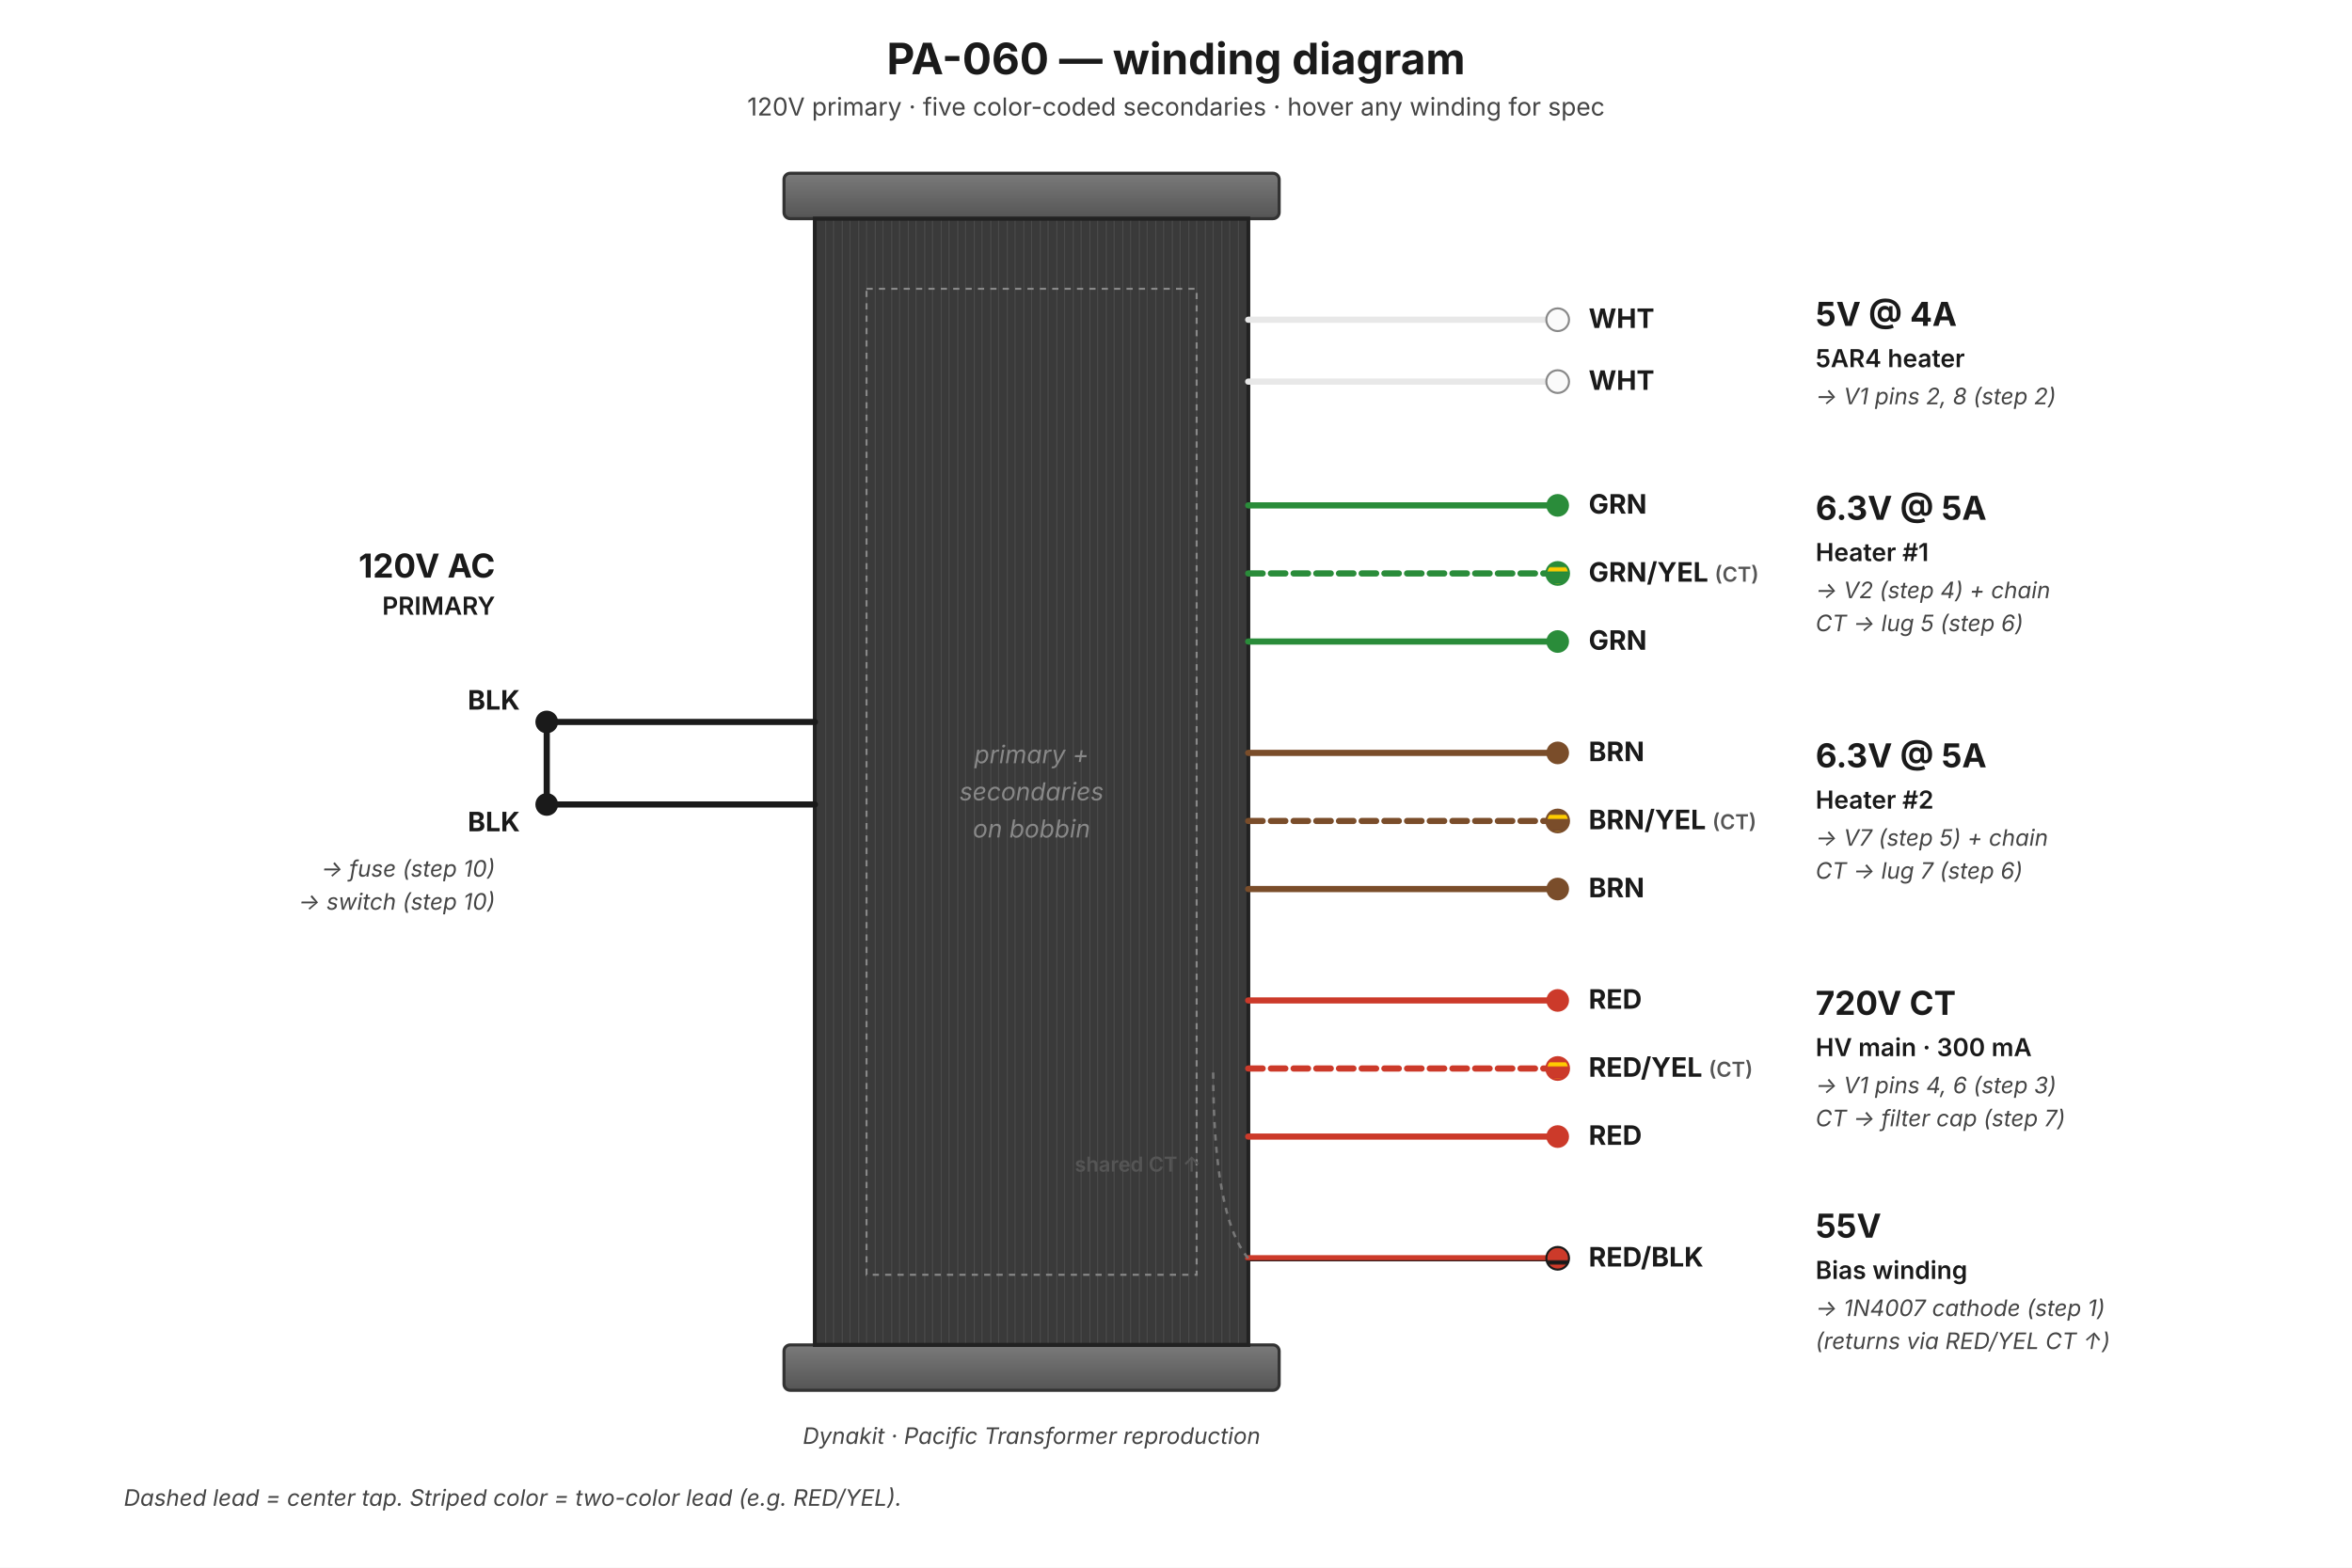
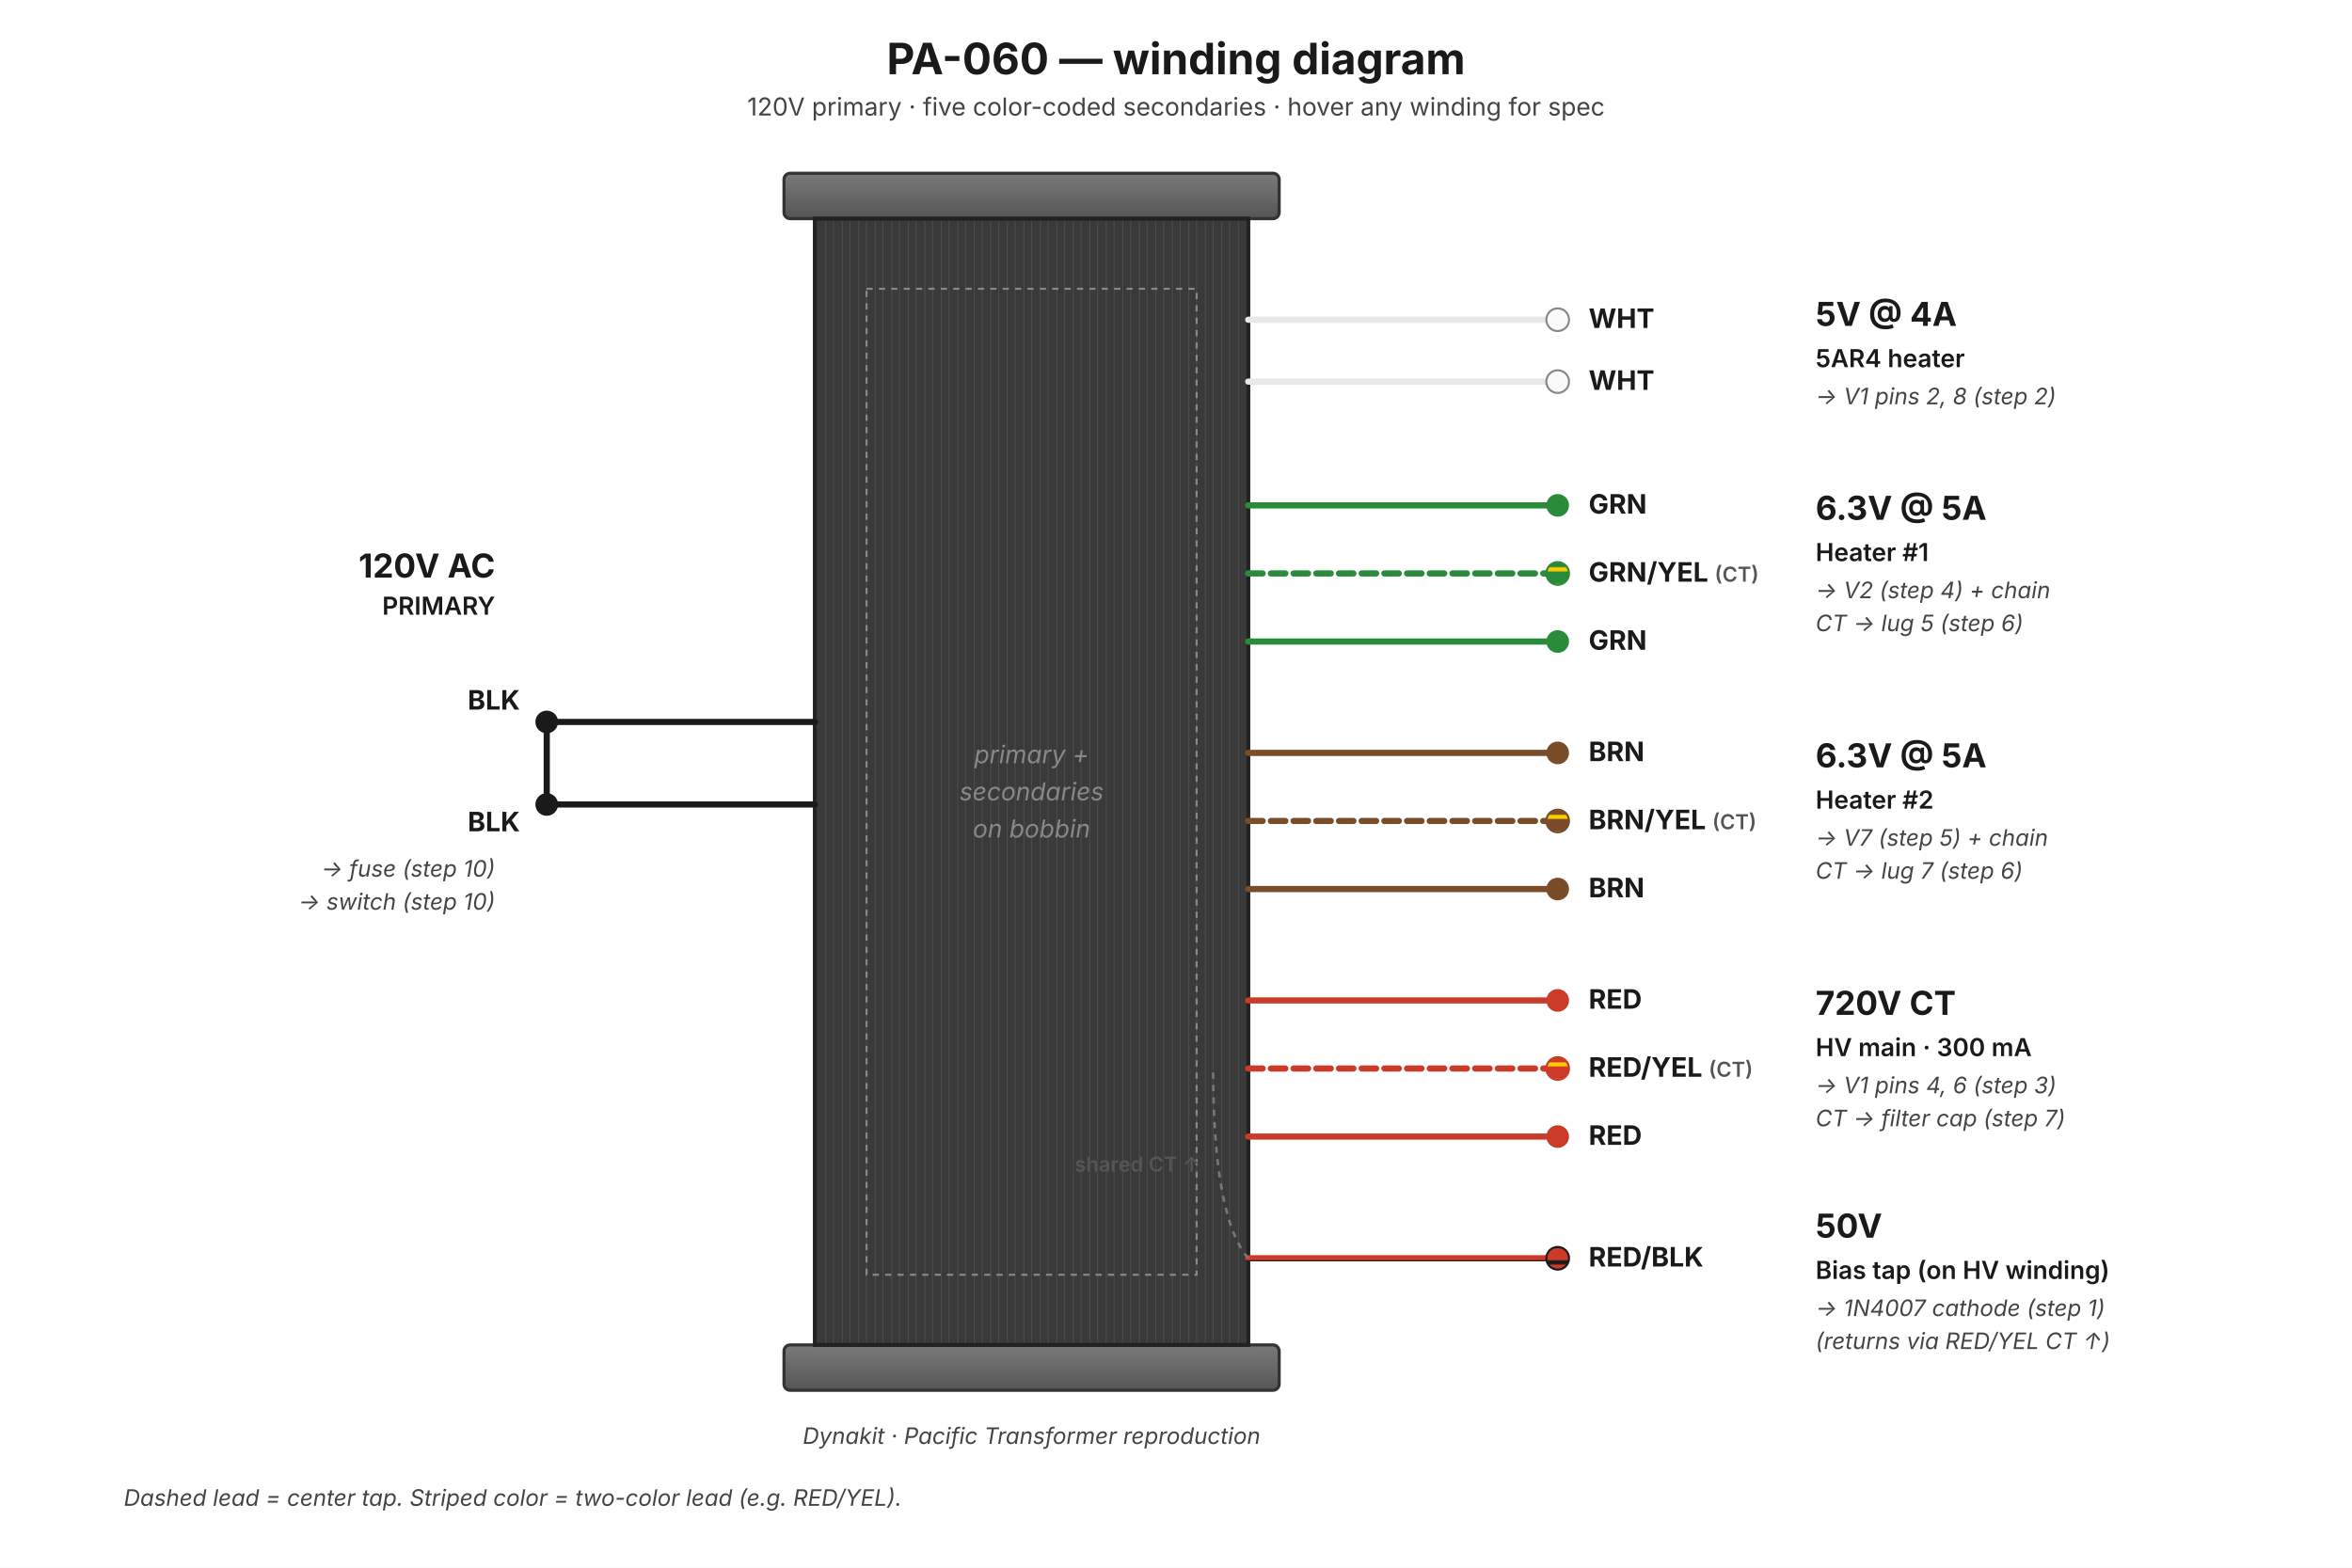
<svg xmlns="http://www.w3.org/2000/svg" viewBox="0 0 1140 760" role="img" aria-labelledby="pa060-title pa060-desc" font-family="Inter, system-ui, sans-serif">
  <style>
    .lead-group { cursor: help; }
    .lead-group:hover .lead { stroke-width: 5; }
    .lead-group:hover .voltage { font-size: 17px; }
    .lead { stroke-width: 3; fill: none; stroke-linecap: round; }
    .lead-dot { r: 5.5; }
    .lead-name { font-size: 13px; font-weight: 700; }
    .lead-sub { font-size: 10px; font-weight: 600; fill: #555; }
    .voltage { font-size: 16px; font-weight: 700; }
    .purpose { font-size: 12px; font-weight: 600; }
    .target { font-size: 11px; font-style: italic; }
    .ct-line { stroke-dasharray: 7 4; }
    .header { font-size: 21px; font-weight: 700; }
    .subhead { font-size: 12px; }
    .footer { font-size: 11px; font-style: italic; }
    .ct-shared { stroke: #777; stroke-width: 1.2; fill: none; stroke-dasharray: 3 3; }

    .voltage, .purpose, .lead-name { fill: #1a1a1a; }
    .target, .footer { fill: #444; }
    .subhead { fill: #444; }
    .header { fill: #1a1a1a; }

    .bobbin-note { fill: #888; font-style: italic; font-size: 12px; }
    .bobbin-window { stroke: #888; }
  </style>
  <defs>
    <pattern id="lamination" patternUnits="userSpaceOnUse" width="8" height="8">
      <rect width="8" height="8" fill="#3a3a3a" />
      <line x1="0" y1="0" x2="0" y2="8" stroke="#5a5a5a" stroke-width="0.5" />
      <line x1="4" y1="0" x2="4" y2="8" stroke="#4a4a4a" stroke-width="0.5" />
    </pattern>
    <linearGradient id="endbell" x1="0" x2="0" y1="0" y2="1">
      <stop offset="0" stop-color="#7a7a7a" />
      <stop offset="1" stop-color="#555" />
    </linearGradient>
    <pattern id="redyel" patternUnits="userSpaceOnUse" width="8" height="8">
      <rect width="8" height="8" fill="#cc3a2a" />
      <line x1="0" y1="4" x2="8" y2="4" stroke="#ffcc00" stroke-width="2" />
    </pattern>
    <pattern id="grnyel" patternUnits="userSpaceOnUse" width="8" height="8">
      <rect width="8" height="8" fill="#2a8c3a" />
      <line x1="0" y1="4" x2="8" y2="4" stroke="#ffcc00" stroke-width="2" />
    </pattern>
    <pattern id="brnyel" patternUnits="userSpaceOnUse" width="8" height="8">
      <rect width="8" height="8" fill="#7a4d2a" />
      <line x1="0" y1="4" x2="8" y2="4" stroke="#ffcc00" stroke-width="2" />
    </pattern>
    <pattern id="redblk" patternUnits="userSpaceOnUse" width="8" height="8">
      <rect width="8" height="8" fill="#cc3a2a" />
      <line x1="0" y1="4" x2="8" y2="4" stroke="#1a1a1a" stroke-width="2" />
    </pattern>
  </defs>
  <rect width="1140" height="760" fill="#ffffff" />
  <text class="header" x="570" y="36" text-anchor="middle">PA-060 — winding diagram</text>
  <text class="subhead" x="570" y="56" text-anchor="middle">120V primary · five color-coded secondaries · hover any winding for spec</text>
  <rect x="380" y="84" width="240" height="22" rx="3" fill="url(#endbell)" stroke="#333" stroke-width="1.5" />
  <rect x="380" y="652" width="240" height="22" rx="3" fill="url(#endbell)" stroke="#333" stroke-width="1.5" />
  <rect x="395" y="106" width="210" height="546" fill="url(#lamination)" stroke="#222" stroke-width="2" />
  <rect class="bobbin-window" x="420" y="140" width="160" height="478" fill="none" stroke-width="1" stroke-dasharray="3,3" />
  <text class="bobbin-note" x="500" y="370" text-anchor="middle">primary +</text>
  <text class="bobbin-note" x="500" y="388" text-anchor="middle">secondaries</text>
  <text class="bobbin-note" x="500" y="406" text-anchor="middle">on bobbin</text>
  <text class="footer" x="500" y="700" text-anchor="middle">Dynakit · Pacific Transformer reproduction</text>
  <g class="lead-group">
    <text class="voltage" x="240" y="280" text-anchor="end">120V AC</text>
    <text class="purpose" x="240" y="298" text-anchor="end">PRIMARY</text>
    <line class="lead" x1="395" y1="350" x2="265" y2="350" stroke="#1a1a1a" />
    <line class="lead" x1="395" y1="390" x2="265" y2="390" stroke="#1a1a1a" />
    <line x1="265" y1="350" x2="265" y2="390" stroke="#1a1a1a" stroke-width="3" />
    <circle class="lead-dot" cx="265" cy="350" fill="#1a1a1a" />
    <circle class="lead-dot" cx="265" cy="390" fill="#1a1a1a" />
    <text class="lead-name" x="252" y="344" text-anchor="end">BLK</text>
    <text class="lead-name" x="252" y="403" text-anchor="end">BLK</text>
    <text class="target" x="240" y="425" text-anchor="end">→ fuse (step 10)</text>
    <text class="target" x="240" y="441" text-anchor="end">→ switch (step 10)</text>
  </g>
  <g class="lead-group">
    <line class="lead" x1="605" y1="155" x2="755" y2="155" stroke="#e8e8e8" />
    <line class="lead" x1="605" y1="185" x2="755" y2="185" stroke="#e8e8e8" />
    <circle class="lead-dot" cx="755" cy="155" fill="#fafafa" stroke="#888" stroke-width="1" />
    <circle class="lead-dot" cx="755" cy="185" fill="#fafafa" stroke="#888" stroke-width="1" />
    <text class="lead-name" x="770" y="159" fill="#555">WHT</text>
    <text class="lead-name" x="770" y="189" fill="#555">WHT</text>
    <text class="voltage" x="880" y="158">5V @ 4A</text>
    <text class="purpose" x="880" y="178">5AR4 heater</text>
    <text class="target" x="880" y="196">→ V1 pins 2, 8 (step 2)</text>
  </g>
  <g class="lead-group">
    <line class="lead" x1="605" y1="245" x2="755" y2="245" stroke="#2a8c3a" />
    <line class="lead ct-line" x1="605" y1="278" x2="755" y2="278" stroke="#2a8c3a" />
    <line class="lead" x1="605" y1="311" x2="755" y2="311" stroke="#2a8c3a" />
    <circle class="lead-dot" cx="755" cy="245" fill="#2a8c3a" />
    <circle class="lead-dot" cx="755" cy="278" fill="url(#grnyel)" stroke="#2a8c3a" stroke-width="1" />
    <circle class="lead-dot" cx="755" cy="311" fill="#2a8c3a" />
    <text class="lead-name" x="770" y="249" fill="#2a8c3a">GRN</text>
    <text class="lead-name" x="770" y="282" fill="#3d7d3d">GRN/YEL <tspan class="lead-sub">(CT)</tspan>
    </text>
    <text class="lead-name" x="770" y="315" fill="#2a8c3a">GRN</text>
    <text class="voltage" x="880" y="252">6.3V @ 5A</text>
    <text class="purpose" x="880" y="272">Heater #1</text>
    <text class="target" x="880" y="290">→ V2 (step 4) + chain</text>
    <text class="target" x="880" y="306">CT → lug 5 (step 6)</text>
  </g>
  <g class="lead-group">
    <line class="lead" x1="605" y1="365" x2="755" y2="365" stroke="#7a4d2a" />
    <line class="lead ct-line" x1="605" y1="398" x2="755" y2="398" stroke="#7a4d2a" />
    <line class="lead" x1="605" y1="431" x2="755" y2="431" stroke="#7a4d2a" />
    <circle class="lead-dot" cx="755" cy="365" fill="#7a4d2a" />
    <circle class="lead-dot" cx="755" cy="398" fill="url(#brnyel)" stroke="#7a4d2a" stroke-width="1" />
    <circle class="lead-dot" cx="755" cy="431" fill="#7a4d2a" />
    <text class="lead-name" x="770" y="369" fill="#7a4d2a">BRN</text>
    <text class="lead-name" x="770" y="402" fill="#6b3d1f">BRN/YEL <tspan class="lead-sub">(CT)</tspan>
    </text>
    <text class="lead-name" x="770" y="435" fill="#7a4d2a">BRN</text>
    <text class="voltage" x="880" y="372">6.3V @ 5A</text>
    <text class="purpose" x="880" y="392">Heater #2</text>
    <text class="target" x="880" y="410">→ V7 (step 5) + chain</text>
    <text class="target" x="880" y="426">CT → lug 7 (step 6)</text>
  </g>
  <g class="lead-group">
    <line class="lead" x1="605" y1="485" x2="755" y2="485" stroke="#cc3a2a" />
    <line class="lead ct-line" x1="605" y1="518" x2="755" y2="518" stroke="#cc3a2a" />
    <line class="lead" x1="605" y1="551" x2="755" y2="551" stroke="#cc3a2a" />
    <circle class="lead-dot" cx="755" cy="485" fill="#cc3a2a" />
    <circle class="lead-dot" cx="755" cy="518" fill="url(#redyel)" stroke="#cc3a2a" stroke-width="1" />
    <circle class="lead-dot" cx="755" cy="551" fill="#cc3a2a" />
    <text class="lead-name" x="770" y="489" fill="#cc3a2a">RED</text>
    <text class="lead-name" x="770" y="522" fill="#a85a14">RED/YEL <tspan class="lead-sub">(CT)</tspan>
    </text>
    <text class="lead-name" x="770" y="555" fill="#cc3a2a">RED</text>
    <text class="voltage" x="880" y="492">720V CT</text>
    <text class="purpose" x="880" y="512">HV main · 300 mA</text>
    <text class="target" x="880" y="530">→ V1 pins 4, 6 (step 3)</text>
    <text class="target" x="880" y="546">CT → filter cap (step 7)</text>
  </g>
  <g class="lead-group">
    <line class="lead" x1="605" y1="610" x2="755" y2="610" stroke="url(#redblk)" />
    <circle class="lead-dot" cx="755" cy="610" fill="url(#redblk)" stroke="#1a1a1a" stroke-width="1" />
    <text class="lead-name" x="770" y="614" fill="#1a1a1a">RED/BLK</text>
-     <text class="voltage" x="880" y="600">55V</text>
-     <text class="purpose" x="880" y="620">Bias winding</text>
+     <text class="voltage" x="880" y="600">50V</text>
+     <text class="purpose" x="880" y="620">Bias tap (on HV winding)</text>
    <text class="target" x="880" y="638">→ 1N4007 cathode (step 1)</text>
    <text class="target" x="880" y="654">(returns via RED/YEL CT ↑)</text>
    <path class="ct-shared" d="M 605 610 Q 588 590 588 518" />
    <text class="lead-sub" x="582" y="568" text-anchor="end">shared CT ↑</text>
  </g>
  <g transform="translate(60, 730)">
    <text class="footer" x="0" y="0">Dashed lead = center tap.  Striped color = two-color lead (e.g. RED/YEL).</text>
  </g>
</svg>
